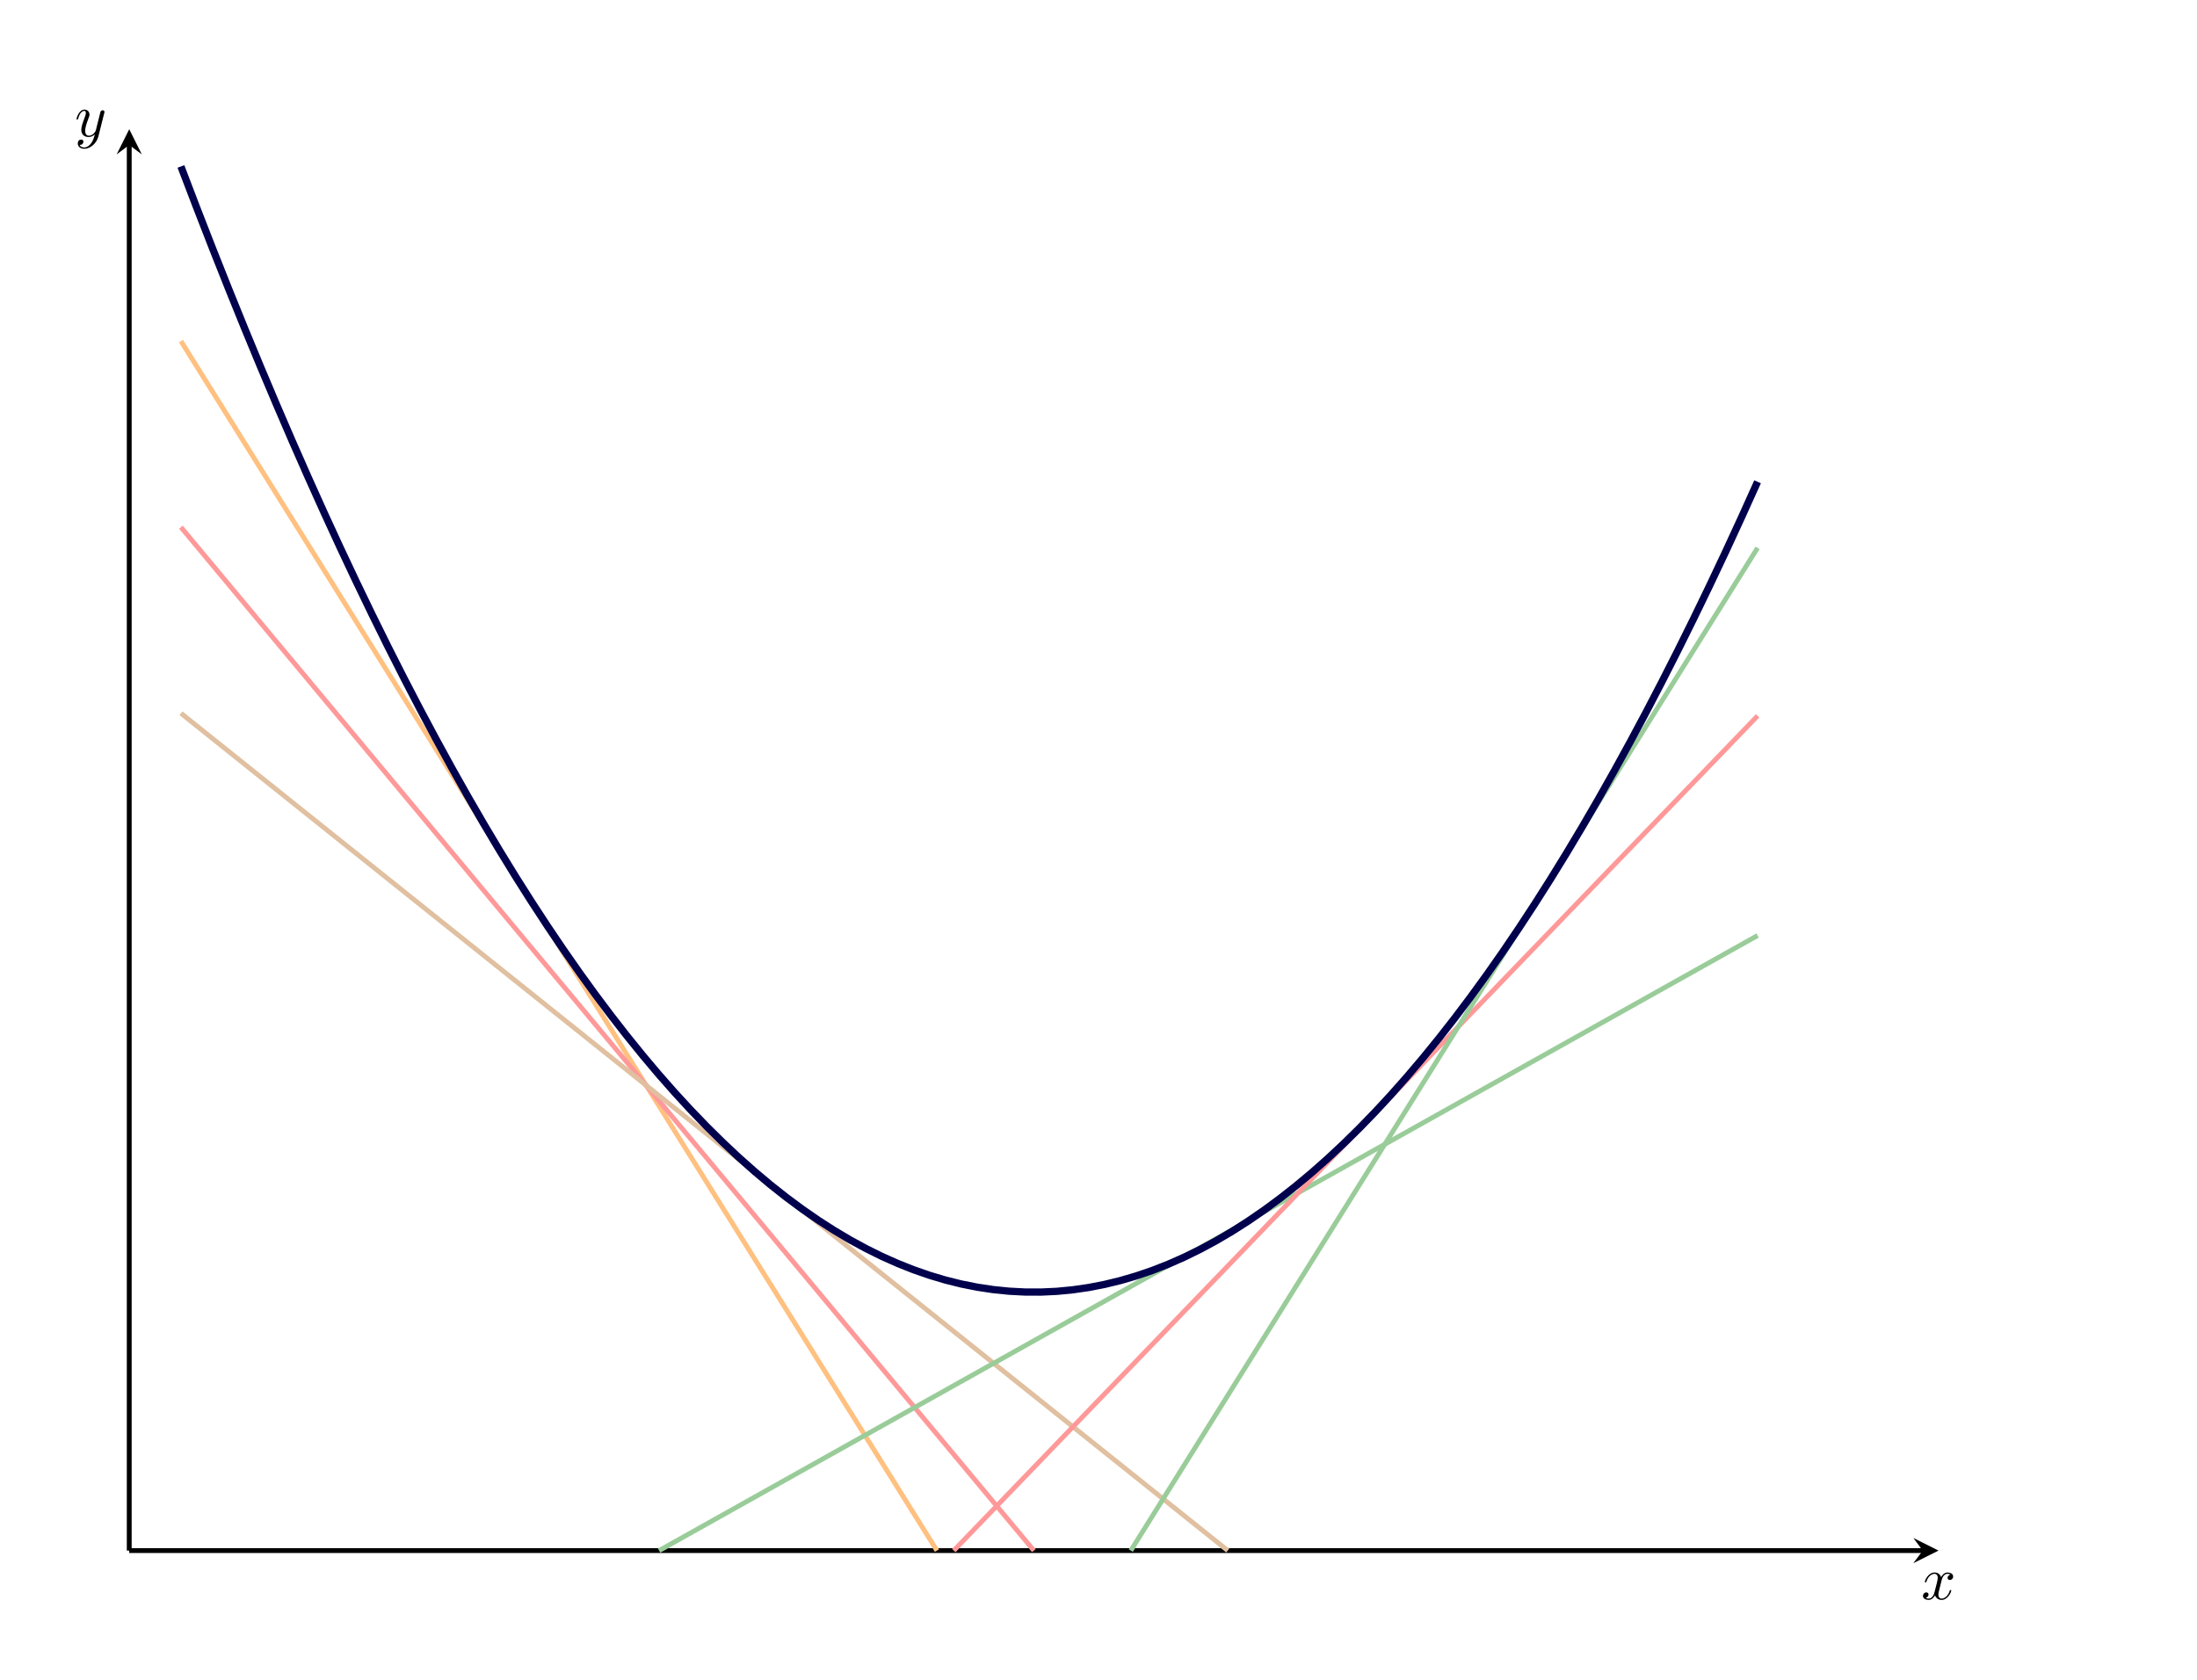
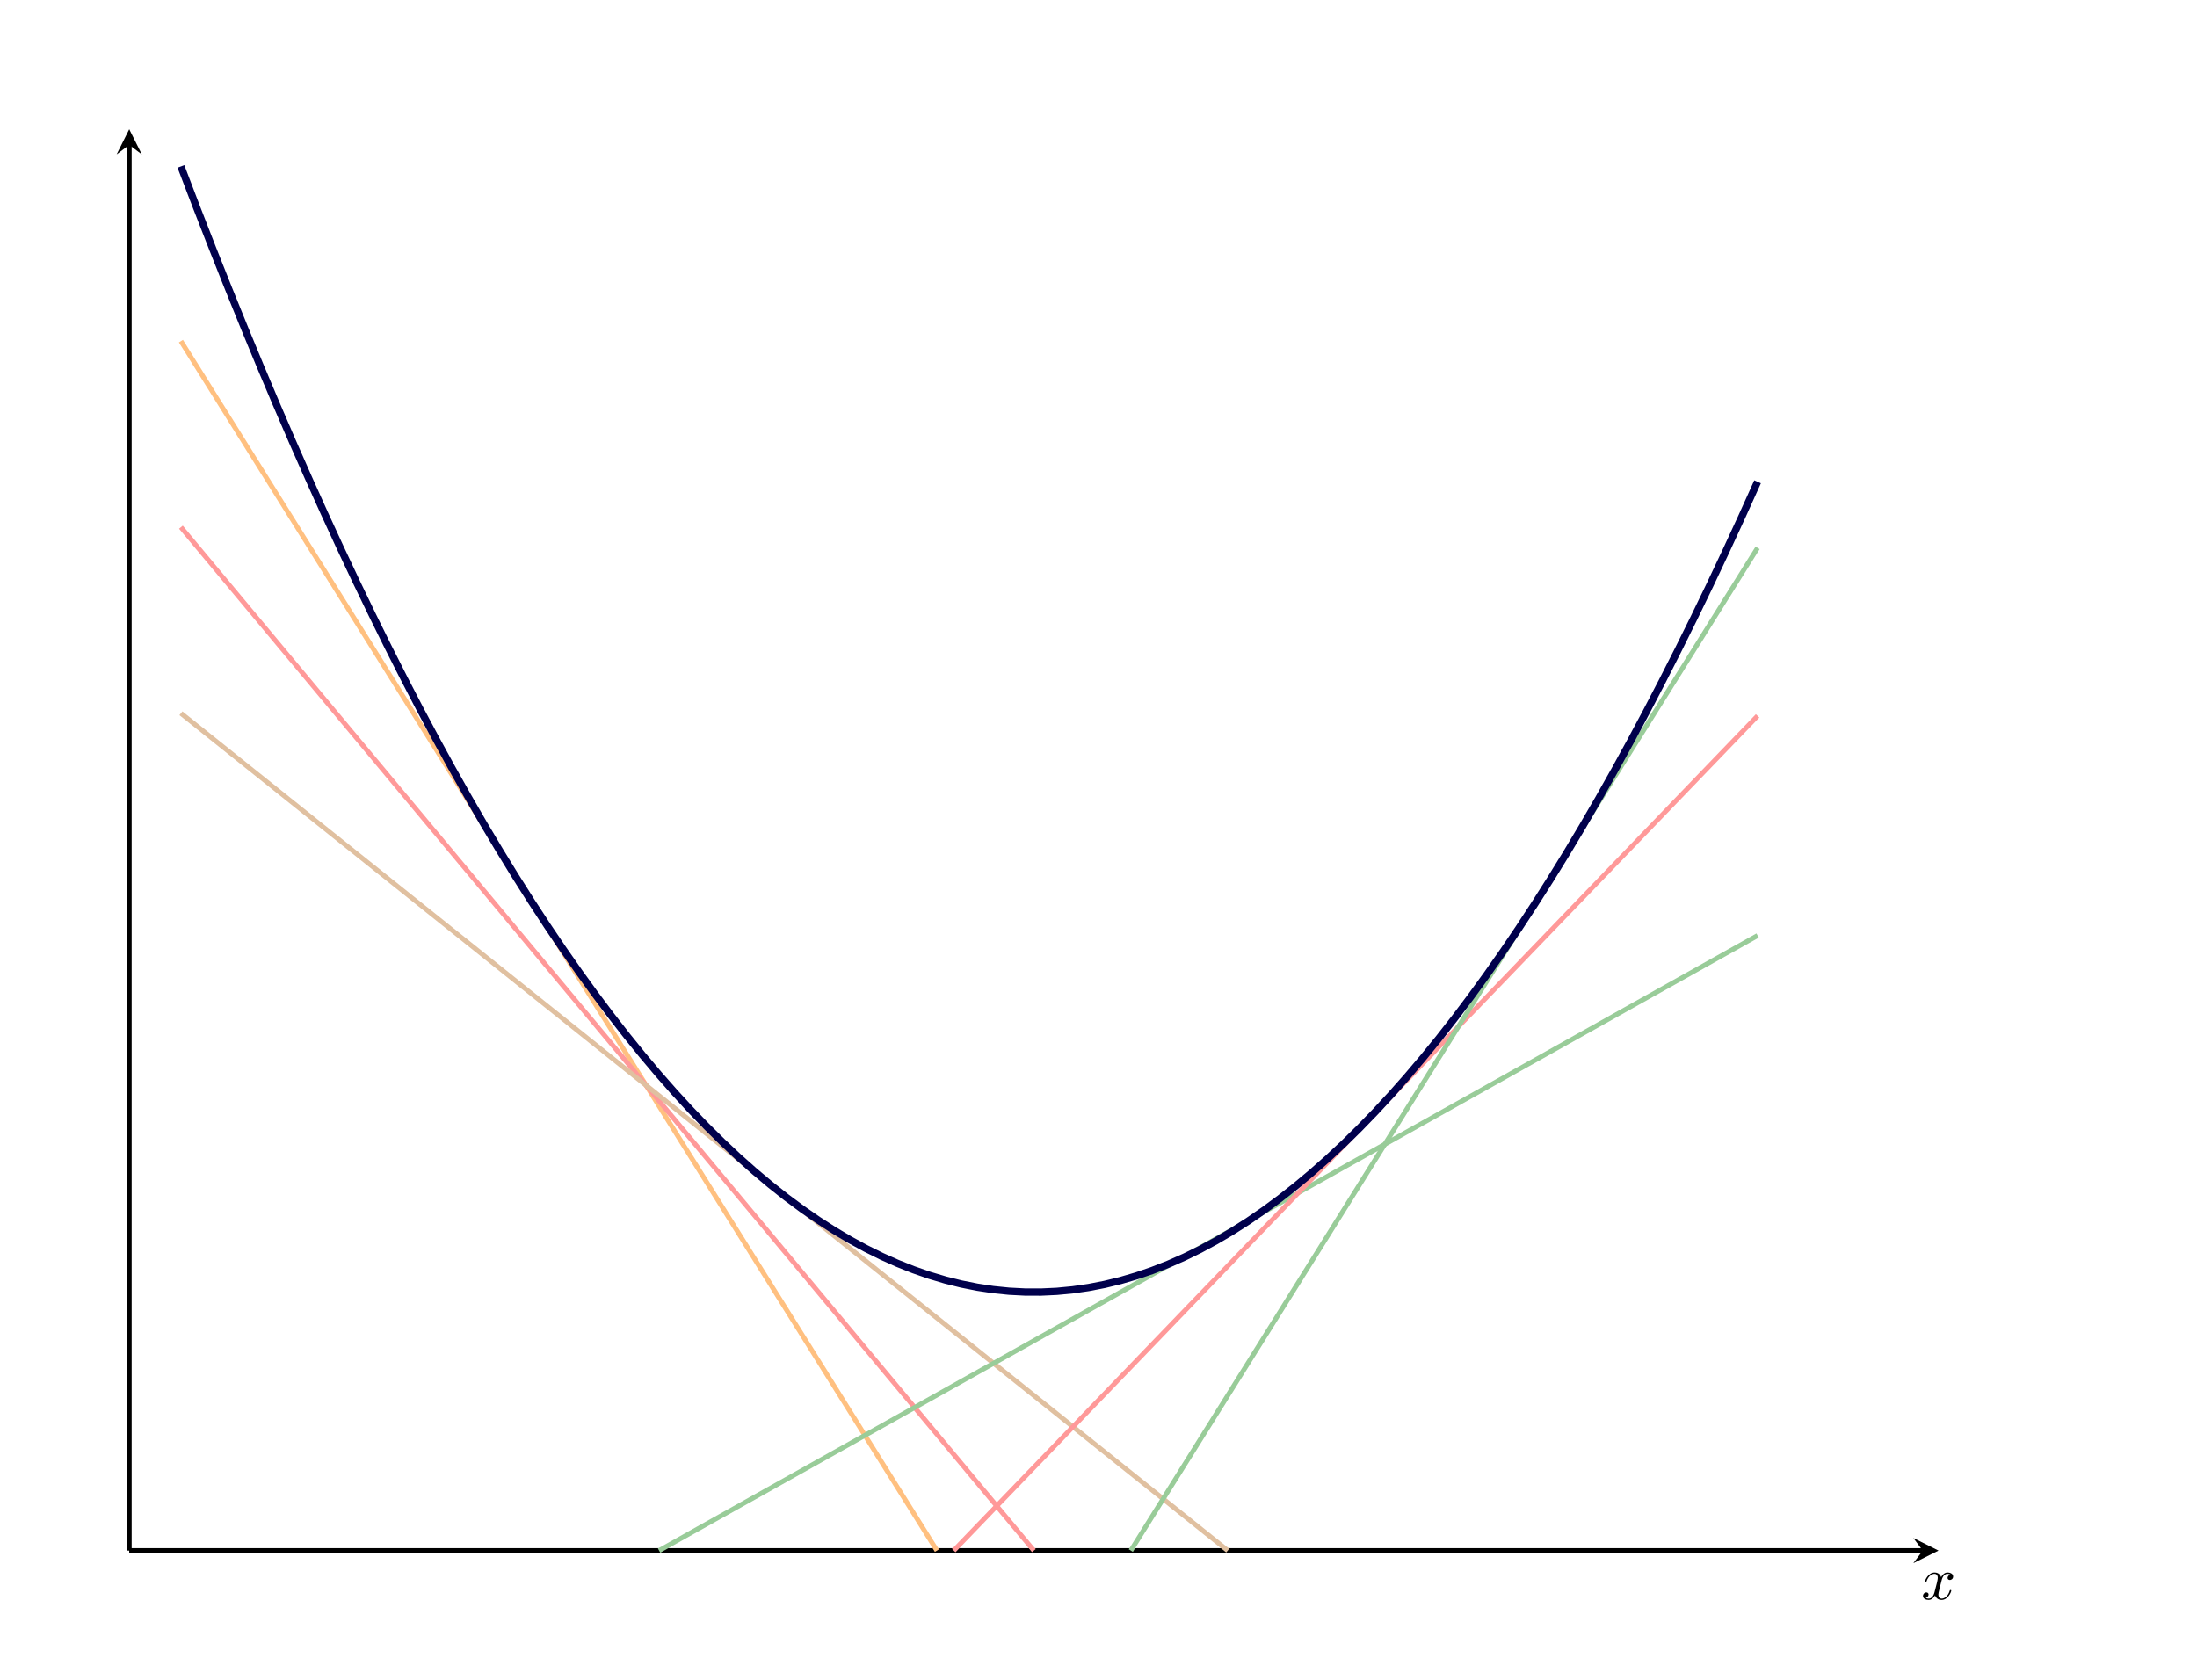
<svg xmlns="http://www.w3.org/2000/svg" xmlns:xlink="http://www.w3.org/1999/xlink" version="1.1" width="361.417pt" height="276.378pt" viewBox="-70.007 -70.007 361.417 276.378">
  <defs>
    <path id="g0-120" d="M3.328-3.009C3.387-3.268 3.616-4.184 4.314-4.184C4.364-4.184 4.603-4.184 4.812-4.055C4.533-4.005 4.334-3.756 4.334-3.517C4.334-3.357 4.443-3.168 4.712-3.168C4.932-3.168 5.25-3.347 5.25-3.746C5.25-4.264 4.663-4.403 4.324-4.403C3.746-4.403 3.397-3.875 3.278-3.646C3.029-4.304 2.491-4.403 2.202-4.403C1.166-4.403 .598-3.118 .598-2.869C.598-2.77 .697-2.77 .717-2.77C.797-2.77 .827-2.79 .847-2.879C1.186-3.935 1.843-4.184 2.182-4.184C2.371-4.184 2.72-4.095 2.72-3.517C2.72-3.208 2.55-2.54 2.182-1.146C2.022-.528 1.674-.11 1.235-.11C1.176-.11 .946-.11 .737-.239C.986-.289 1.205-.498 1.205-.777C1.205-1.046 .986-1.126 .837-1.126C.538-1.126 .289-.867 .289-.548C.289-.09 .787 .11 1.225 .11C1.883 .11 2.242-.588 2.271-.648C2.391-.279 2.75 .11 3.347 .11C4.374 .11 4.941-1.176 4.941-1.425C4.941-1.524 4.852-1.524 4.822-1.524C4.732-1.524 4.712-1.484 4.692-1.415C4.364-.349 3.686-.11 3.367-.11C2.979-.11 2.819-.428 2.819-.767C2.819-.986 2.879-1.205 2.989-1.644L3.328-3.009Z" />
-     <path id="g0-121" d="M4.842-3.796C4.882-3.935 4.882-3.955 4.882-4.025C4.882-4.204 4.742-4.294 4.593-4.294C4.493-4.294 4.334-4.234 4.244-4.085C4.224-4.035 4.144-3.726 4.105-3.547C4.035-3.288 3.965-3.019 3.905-2.75L3.457-.956C3.417-.807 2.989-.11 2.331-.11C1.823-.11 1.714-.548 1.714-.917C1.714-1.375 1.883-1.993 2.222-2.869C2.381-3.278 2.421-3.387 2.421-3.587C2.421-4.035 2.102-4.403 1.604-4.403C.658-4.403 .289-2.959 .289-2.869C.289-2.77 .389-2.77 .408-2.77C.508-2.77 .518-2.79 .568-2.949C.837-3.885 1.235-4.184 1.574-4.184C1.654-4.184 1.823-4.184 1.823-3.866C1.823-3.616 1.724-3.357 1.654-3.168C1.255-2.112 1.076-1.544 1.076-1.076C1.076-.189 1.704 .11 2.291 .11C2.68 .11 3.019-.06 3.298-.339C3.168 .179 3.049 .667 2.65 1.196C2.391 1.534 2.012 1.823 1.554 1.823C1.415 1.823 .966 1.793 .797 1.405C.956 1.405 1.086 1.405 1.225 1.285C1.325 1.196 1.425 1.066 1.425 .877C1.425 .568 1.156 .528 1.056 .528C.827 .528 .498 .687 .498 1.176C.498 1.674 .936 2.042 1.554 2.042C2.58 2.042 3.606 1.136 3.885 .01L4.842-3.796Z" />
  </defs>
  <g id="page1">
    <g stroke-miterlimit="10" transform="translate(-48.74766,185.1105)scale(0.996264,-0.996264)">
      <g fill="#000" stroke="#000">
        <g stroke-width="0.4">
          <clipPath id="pgfcp1">
            <path d="M -21.34 -21.34 M -21.34 -21.34 L -21.34 256.075 L 341.433 256.075 L 341.433 -21.34 Z M 341.433 256.075" />
          </clipPath>
          <g clip-path="url(#pgfcp1)">
            <g stroke-width="0.8">
              <path d="M 0.0 0.0 L 296.154 0.0" fill="none" />
              <g transform="translate(296.1538,0.0)">
                <path d=" M 2.6 0.0 L -1.56 2.08 L 0.0 0.0 L -1.56 -2.08  " stroke="none" />
              </g>
              <g transform="translate(295.8962,-8.03851)">
                <g stroke="none" transform="scale(-1.00375,1.00375)translate(-48.74766,185.1105)scale(-1,-1)">
                  <g fill="#000">
                    <g stroke="none">
                      <use x="-48.748" y="185.111" xlink:href="#g0-120" />
                    </g>
                  </g>
                </g>
              </g>
            </g>
            <g stroke-width="0.8">
              <path d="M 0.0 0.0 L 0.0 232.135" fill="none" />
              <g transform="matrix(0.0,1.0,-1.0,0.0,0.0,232.1352)">
                <path d=" M 2.6 0.0 L -1.56 2.08 L 0.0 0.0 L -1.56 -2.08  " stroke="none" />
-               </g>
-               <g transform="translate(-8.99457,233.5546)">
-                 <g stroke="none" transform="scale(-1.00375,1.00375)translate(-48.74766,185.1105)scale(-1,-1)">
-                   <g fill="#000">
-                     <g stroke="none">
-                       <use x="-48.748" y="185.111" xlink:href="#g0-121" />
-                     </g>
-                   </g>
-                 </g>
              </g>
            </g>
            <g stroke-width="0.8">
              <g fill="#ffc080" stroke="#ffc080">
                <path d="M 8.536 199.738 L 133.372 0.0" fill="none" />
              </g>
            </g>
            <g stroke-width="0.8">
              <g fill="#f99" stroke="#f99">
                <path d="M 8.536 169.01 L 149.377 0.0" fill="none" />
              </g>
            </g>
            <g stroke-width="0.8">
              <g fill="#e0c0a0" stroke="#e0c0a0">
                <path d="M 8.536 138.281 L 181.386 0.0" fill="none" />
              </g>
            </g>
            <g stroke-width="0.8">
              <g fill="#9c9" stroke="#9c9">
                <path d="M 87.492 0.0 L 268.879 101.576" fill="none" />
              </g>
            </g>
            <g stroke-width="0.8">
              <g fill="#f99" stroke="#f99">
                <path d="M 136.146 0.0 L 268.879 137.853" fill="none" />
              </g>
            </g>
            <g stroke-width="0.8">
              <g fill="#9c9" stroke="#9c9">
                <path d="M 165.382 0.0 L 268.879 165.595" fill="none" />
              </g>
            </g>
            <g stroke-width="1.2">
              <g fill="#00004c" stroke="#00004c">
                <path d="M 8.536 228.586 L 11.165 221.709 L 13.795 214.961 L 16.425 208.343 L 19.054 201.854 L 21.684 195.496 L 24.314 189.266 L 26.943 183.166 L 29.573 177.196 L 32.203 171.356 L 34.832 165.645 L 37.462 160.064 L 40.092 154.612 L 42.721 149.29 L 45.351 144.098 L 47.981 139.035 L 50.61 134.102 L 53.24 129.298 L 55.87 124.625 L 58.499 120.08 L 61.129 115.666 L 63.759 111.381 L 66.388 107.225 L 69.018 103.199 L 71.648 99.303 L 74.278 95.536 L 76.907 91.9 L 79.537 88.392 L 82.167 85.015 L 84.796 81.767 L 87.426 78.648 L 90.056 75.659 L 92.685 72.8 L 95.315 70.071 L 97.945 67.471 L 100.574 65 L 103.204 62.66 L 105.834 60.448 L 108.463 58.367 L 111.093 56.415 L 113.723 54.593 L 116.352 52.9 L 118.982 51.337 L 121.612 49.904 L 124.241 48.6 L 126.871 47.426 L 129.501 46.381 L 132.13 45.466 L 134.76 44.681 L 137.39 44.025 L 140.019 43.499 L 142.649 43.103 L 145.279 42.836 L 147.908 42.699 L 150.538 42.691 L 153.168 42.813 L 155.797 43.065 L 158.427 43.446 L 161.057 43.957 L 163.686 44.598 L 166.316 45.368 L 168.946 46.267 L 171.575 47.297 L 174.205 48.456 L 176.835 49.744 L 179.464 51.163 L 182.094 52.711 L 184.724 54.388 L 187.353 56.195 L 189.983 58.132 L 192.613 60.199 L 195.242 62.394 L 197.872 64.72 L 200.502 67.175 L 203.131 69.76 L 205.761 72.474 L 208.391 75.319 L 211.021 78.292 L 213.65 81.395 L 216.28 84.628 L 218.91 87.99 L 221.539 91.483 L 224.169 95.105 L 226.799 98.856 L 229.428 102.737 L 232.058 106.748 L 234.688 110.888 L 237.317 115.158 L 239.947 119.558 L 242.577 124.087 L 245.206 128.745 L 247.836 133.534 L 250.466 138.452 L 253.095 143.5 L 255.725 148.677 L 258.355 153.984 L 260.984 159.42 L 263.614 164.986 L 266.244 170.682 L 268.873 176.507" fill="none" />
              </g>
            </g>
          </g>
        </g>
      </g>
    </g>
  </g>
</svg>
